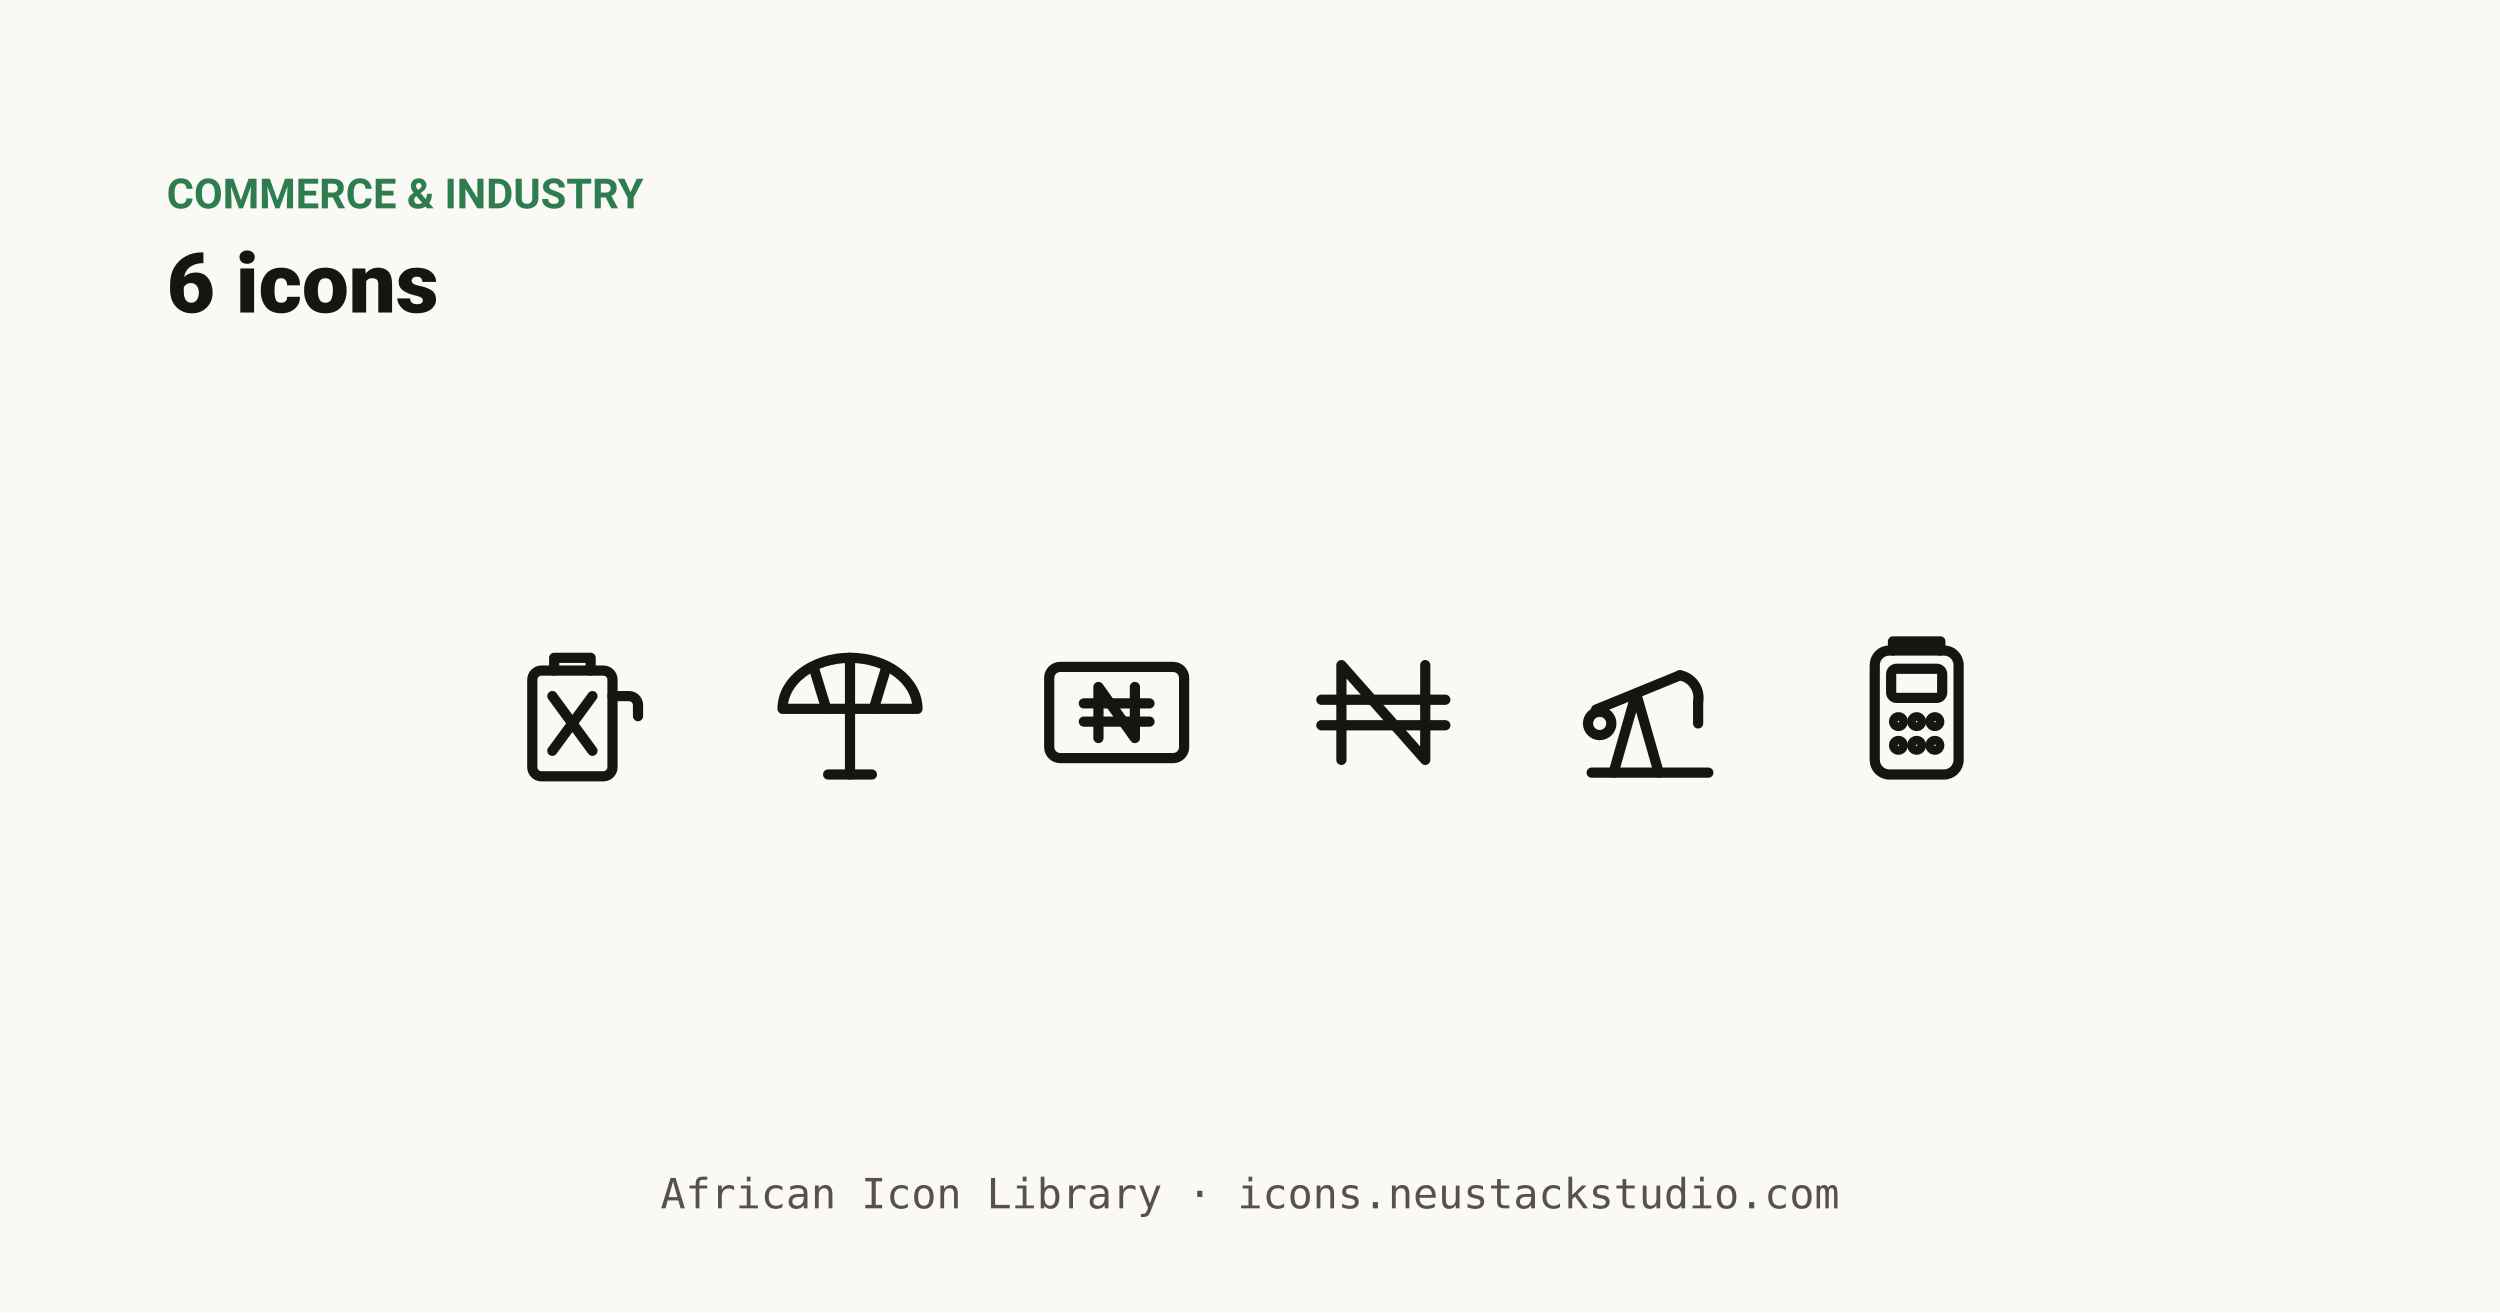
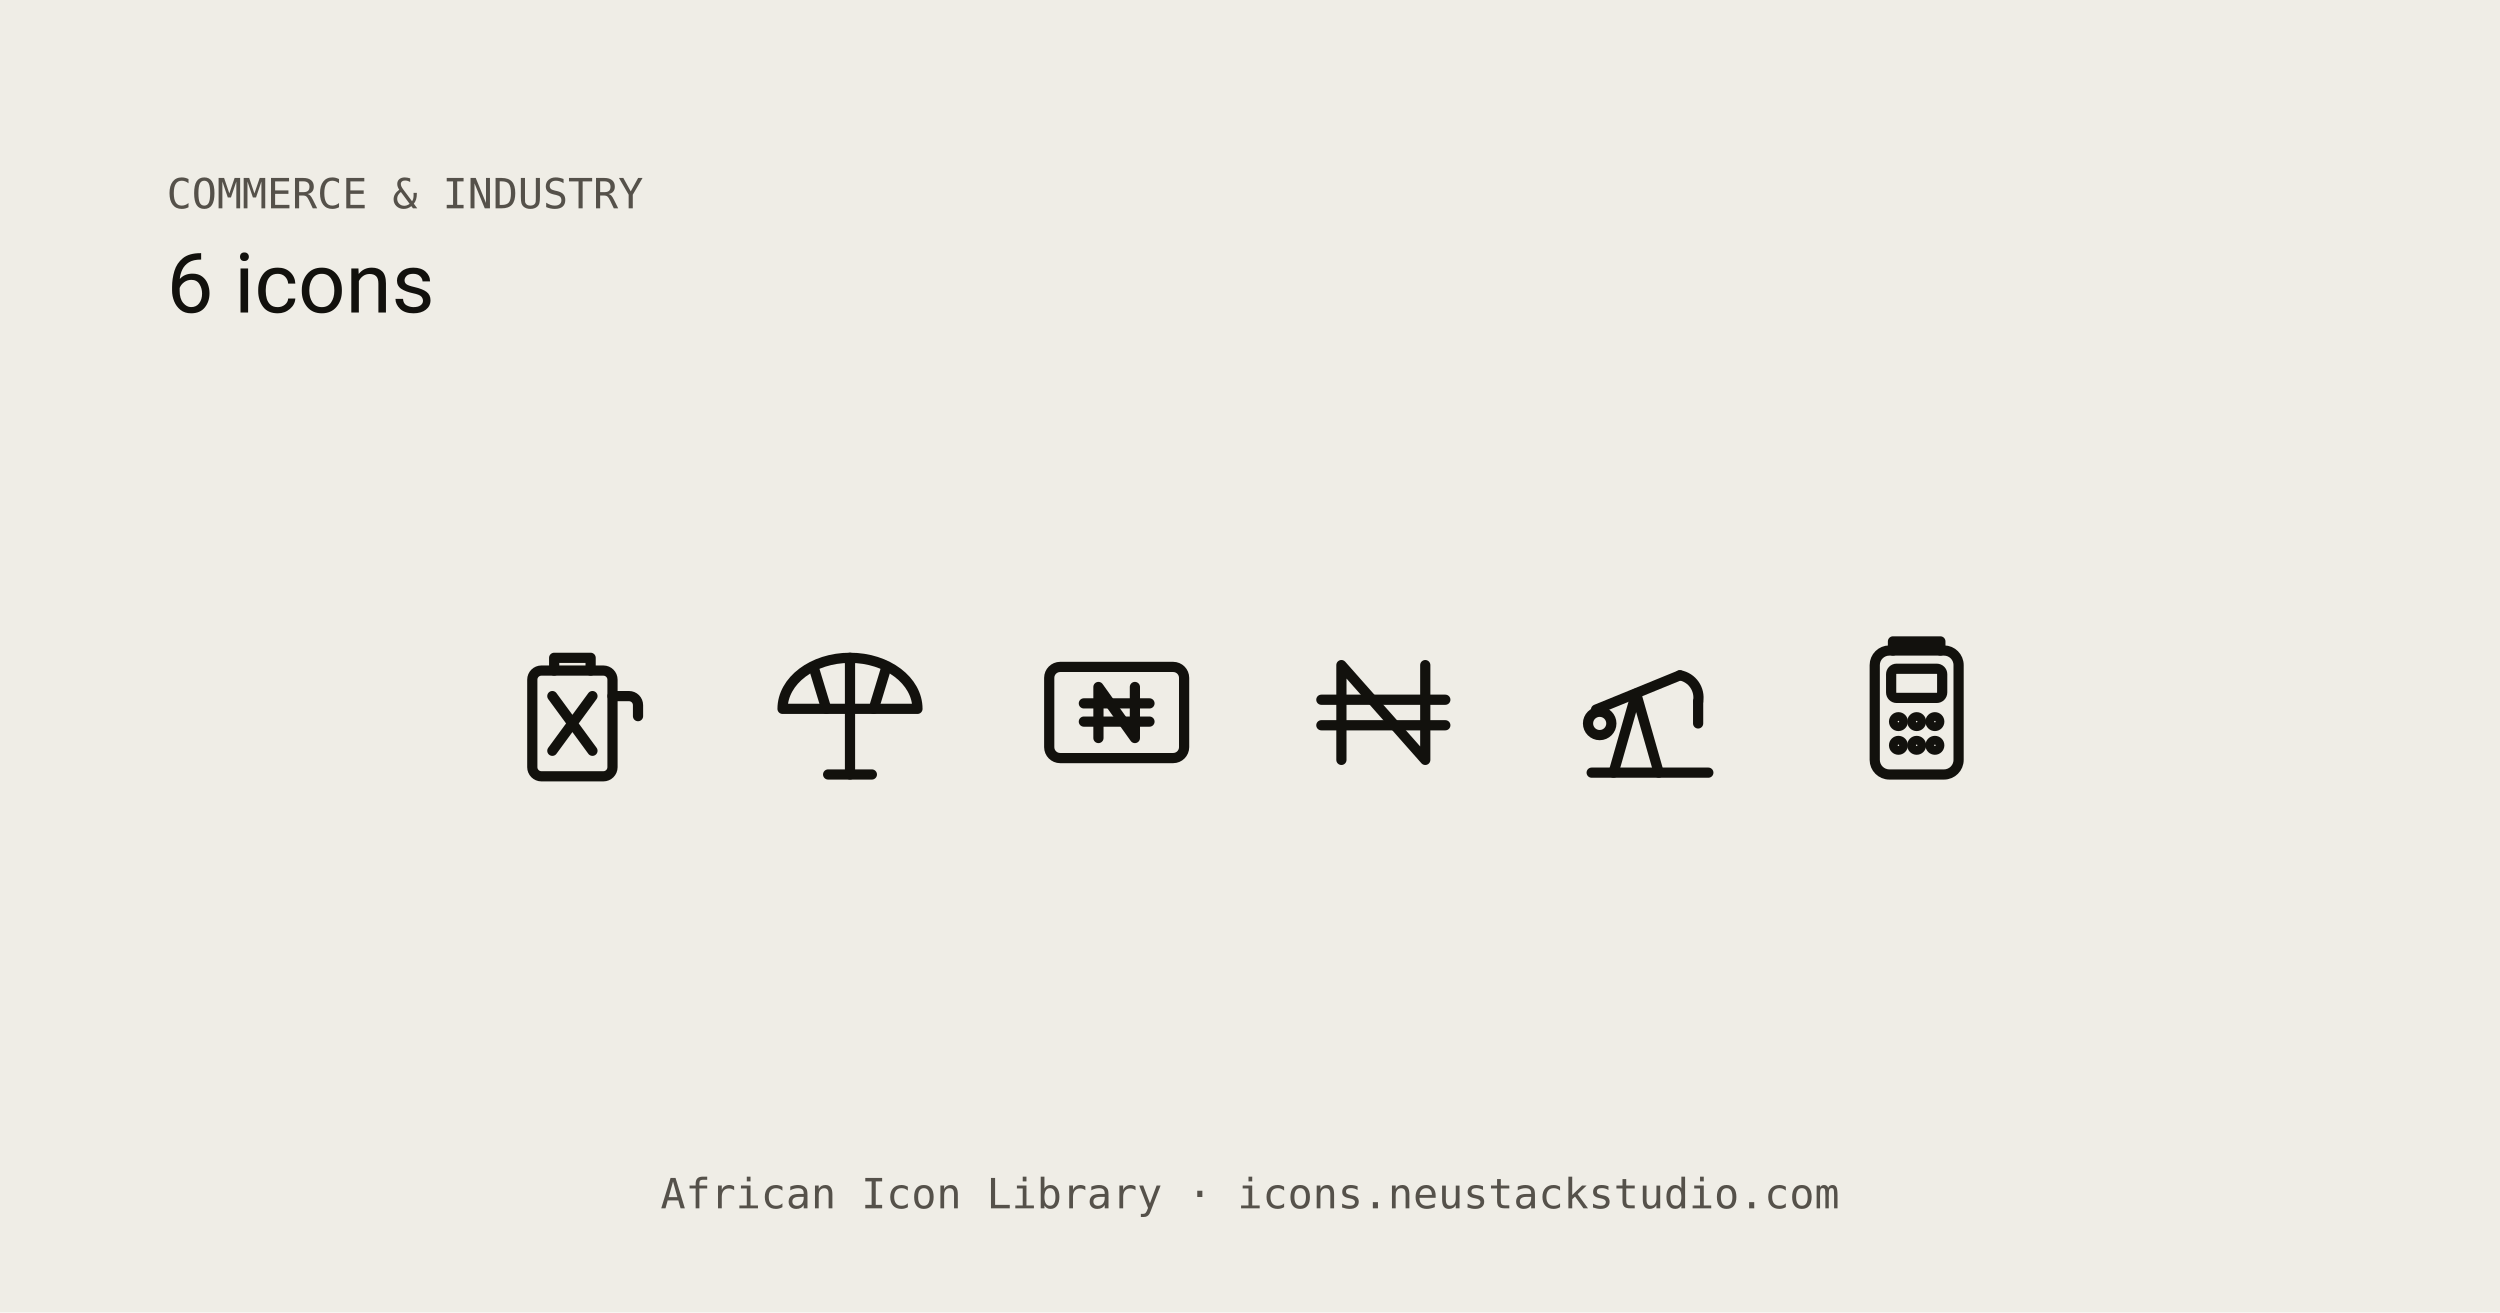
<svg xmlns="http://www.w3.org/2000/svg" width="1200" height="630" viewBox="0 0 1200 630">
-   <rect width="1200" height="630" fill="#FAF9F6" />
-   <text x="80" y="100" font-family="-apple-system, BlinkMacSystemFont, 'Segoe UI', 'Schibsted Grotesk', Roboto, Helvetica, Arial, sans-serif" font-size="20" font-weight="600" fill="#2E7D4F" text-anchor="start">COMMERCE &amp; INDUSTRY</text>
-   <text x="80" y="150" font-family="-apple-system, BlinkMacSystemFont, 'Segoe UI', 'Schibsted Grotesk', Roboto, Helvetica, Arial, sans-serif" font-size="40" font-weight="800" fill="#16150F" text-anchor="start">6 icons</text>
-   <g transform="translate(238 300) scale(3.5)" fill="none" stroke="#16150F" stroke-width="1.4" stroke-linecap="round" stroke-linejoin="round">
+   <rect width="1200" height="630" fill="#efede6" />
+   <text x="80" y="100" font-family="'Geist Mono', ui-monospace, SFMono-Regular, Menlo, monospace" font-size="20" font-weight="400" fill="#55514a" text-anchor="start">COMMERCE &amp; INDUSTRY</text>
+   <text x="80" y="150" font-family="Geist, ui-sans-serif, system-ui, -apple-system, 'Segoe UI', Roboto, sans-serif" font-size="40" font-weight="400" fill="#12110d" text-anchor="start">6 icons</text>
+   <g transform="translate(238 300) scale(3.5)" fill="none" stroke="#12110d" stroke-width="1.4" stroke-linecap="round" stroke-linejoin="round">
    <rect width="11" height="14.5" x="5" y="6.25" rx="1.25" />
    <path d="M8 6.25V4.5h5v1.75" />
    <path d="M16 9.75h2.25c.7 0 1.25.55 1.25 1.25v1.5" />
    <path d="m7.75 9.75 5.5 7.5m0-7.5-5.5 7.5" />
  </g>
-   <g transform="translate(366 300) scale(3.5)" fill="none" stroke="#16150F" stroke-width="1.4" stroke-linecap="round" stroke-linejoin="round">
+   <g transform="translate(366 300) scale(3.5)" fill="none" stroke="#12110d" stroke-width="1.4" stroke-linecap="round" stroke-linejoin="round">
    <path d="M2.75 11.5a9.25 7 0 0 1 18.5 0Z" />
    <path d="M12 4.5v7M7 5.75l1.75 5.75M17 5.75l-1.75 5.75" />
    <path d="M12 11.5v9" />
    <path d="M9 20.5h6" />
  </g>
-   <g transform="translate(494 300) scale(3.5)" fill="none" stroke="#16150F" stroke-width="1.4" stroke-linecap="round" stroke-linejoin="round">
+   <g transform="translate(494 300) scale(3.5)" fill="none" stroke="#12110d" stroke-width="1.4" stroke-linecap="round" stroke-linejoin="round">
    <rect width="18.5" height="12.5" x="2.75" y="5.75" rx="1.5" />
    <path d="M9.5 15.5v-7l5 7v-7" />
    <path d="M7.5 10.75h9m-9 2.5h9" />
  </g>
-   <g transform="translate(622 300) scale(3.5)" fill="none" stroke="#16150F" stroke-width="1.4" stroke-linecap="round" stroke-linejoin="round">
+   <g transform="translate(622 300) scale(3.5)" fill="none" stroke="#12110d" stroke-width="1.4" stroke-linecap="round" stroke-linejoin="round">
    <path d="M6.25 18.5v-13l11.5 13v-13" />
    <path d="M3.5 10.25h17m-17 3.5h17" />
  </g>
-   <g transform="translate(750 300) scale(3.5)" fill="none" stroke="#16150F" stroke-width="1.4" stroke-linecap="round" stroke-linejoin="round">
+   <g transform="translate(750 300) scale(3.5)" fill="none" stroke="#12110d" stroke-width="1.4" stroke-linecap="round" stroke-linejoin="round">
    <path d="M4 20.25h16" />
    <path d="M7 20.25 10.1 9.4l3.1 10.85" />
    <path d="m4.6 11.6 11.5-4.7" />
    <path d="M16.1 6.9a3.1 3.1 0 0 1 2.5 3.6" />
    <path d="M18.6 10.5v3" />
    <circle cx="5.1" cy="13.5" r="1.6" />
  </g>
-   <g transform="translate(878 300) scale(3.5)" fill="none" stroke="#16150F" stroke-width="1.4" stroke-linecap="round" stroke-linejoin="round">
+   <g transform="translate(878 300) scale(3.5)" fill="none" stroke="#12110d" stroke-width="1.4" stroke-linecap="round" stroke-linejoin="round">
    <path d="M8.75 3.5V2.25h6.5V3.5" />
    <rect width="11.5" height="17" x="6.25" y="3.5" rx="2" />
    <rect width="7" height="4" x="8.5" y="6" rx=".75" />
    <circle cx="9.5" cy="13.25" r=".6" />
    <circle cx="12" cy="13.25" r=".6" />
    <circle cx="14.5" cy="13.25" r=".6" />
    <circle cx="9.5" cy="16.5" r=".6" />
    <circle cx="12" cy="16.5" r=".6" />
    <circle cx="14.5" cy="16.5" r=".6" />
  </g>
-   <text x="600" y="580" font-family="ui-monospace, SFMono-Regular, Menlo, 'IBM Plex Mono', monospace" font-size="20" font-weight="400" fill="#56524A" text-anchor="middle">African Icon Library · icons.neustackstudio.com</text>
+   <text x="600" y="580" font-family="'Geist Mono', ui-monospace, SFMono-Regular, Menlo, monospace" font-size="20" font-weight="400" fill="#55514a" text-anchor="middle">African Icon Library · icons.neustackstudio.com</text>
</svg>
